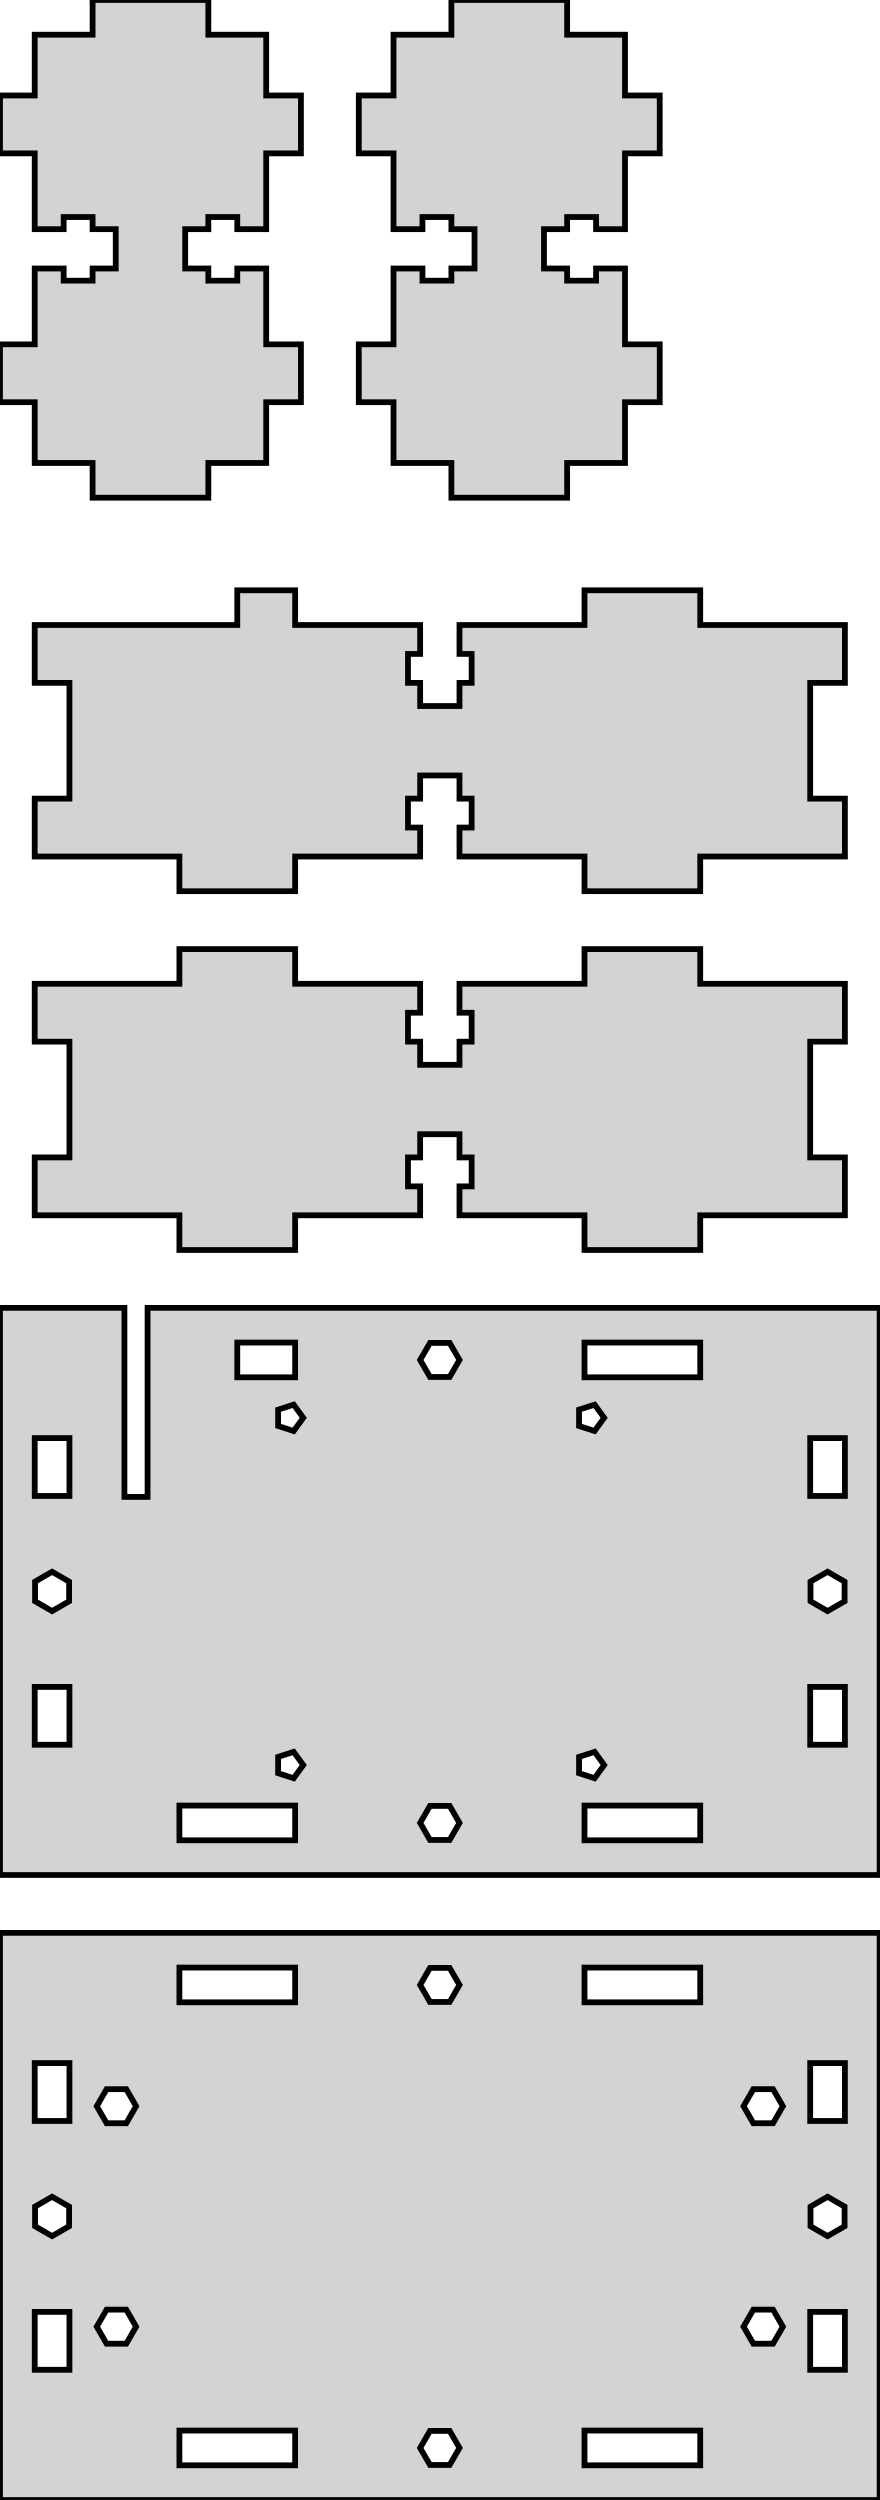
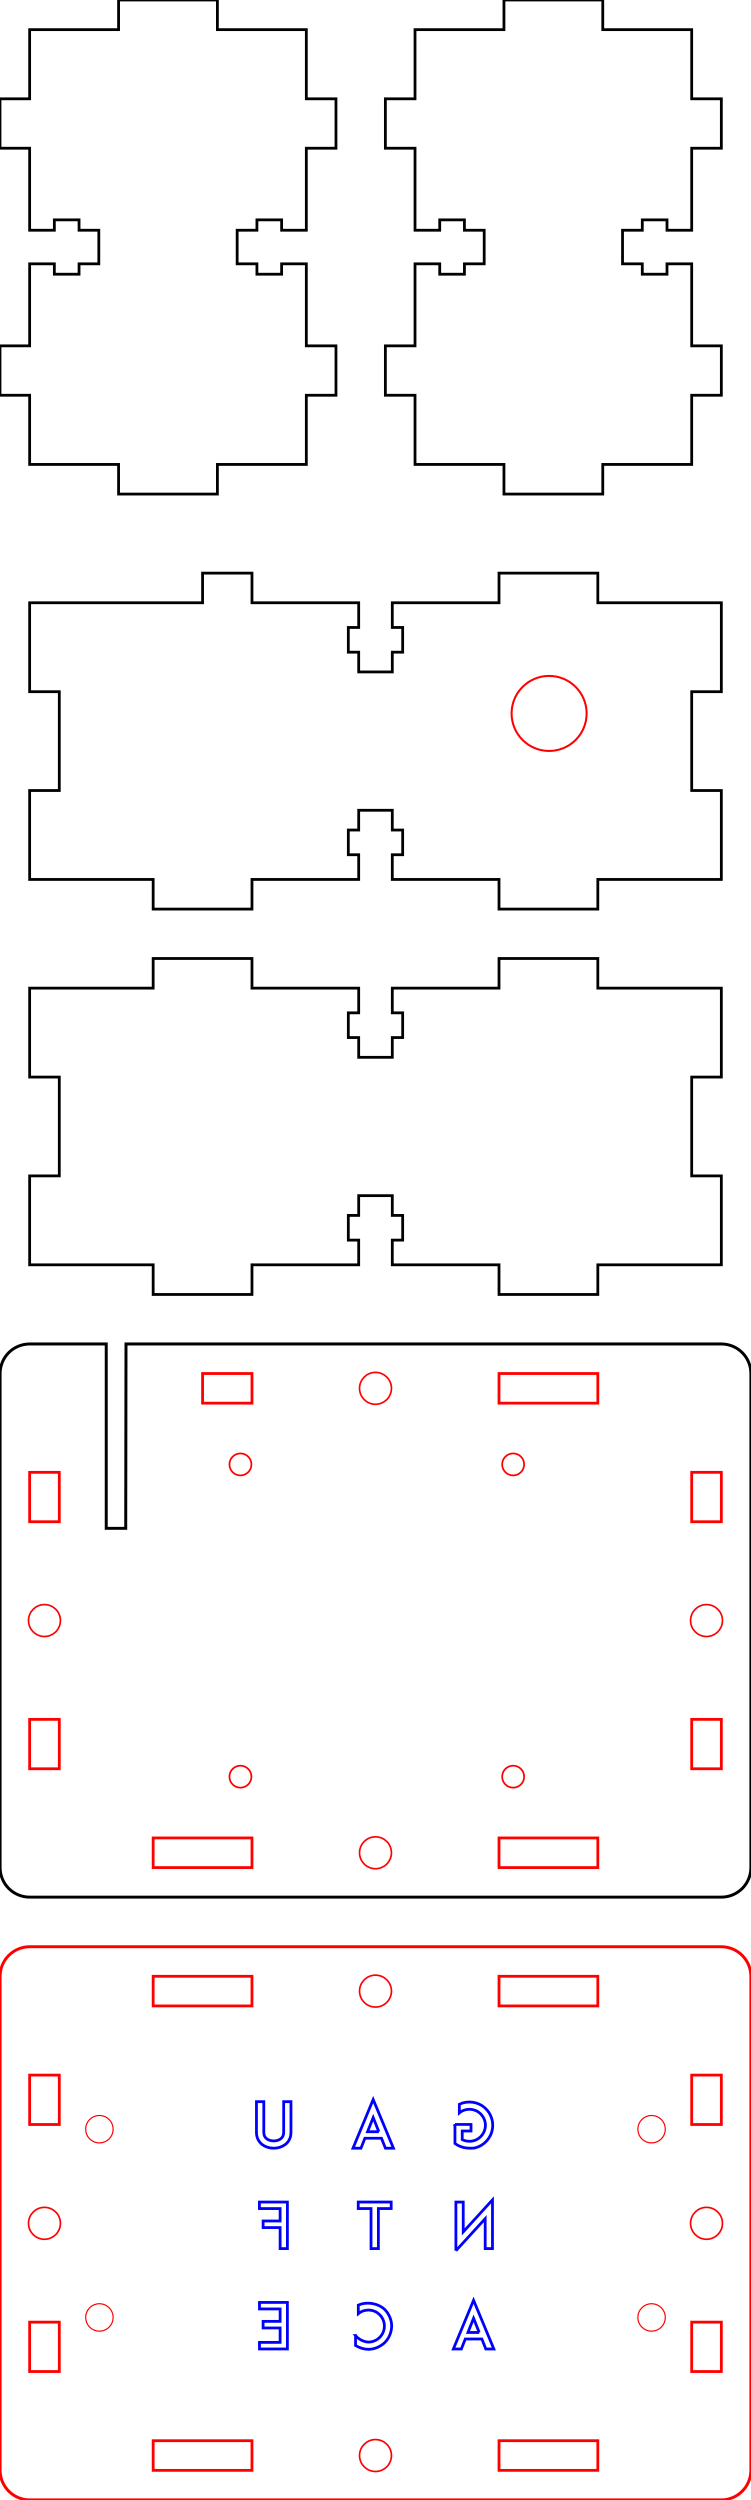
- <svg xmlns="http://www.w3.org/2000/svg" width="76mm" height="216mm" viewBox="0 -216 76 216" version="1.1">
-   <path d=" M 49,-176 L 54,-176 L 54,-181.25 L 57,-181.25 L 57,-186.25 L 54,-186.25  L 54,-192.8 L 51.5,-192.8 L 51.5,-191.75 L 49,-191.75 L 49,-192.8 L 47,-192.8  L 47,-196.2 L 49,-196.2 L 49,-197.25 L 51.5,-197.25 L 51.5,-196.2 L 54,-196.2  L 54,-202.75 L 57,-202.75 L 57,-207.75 L 54,-207.75 L 54,-213 L 49,-213  L 49,-216 L 39,-216 L 39,-213 L 34,-213 L 34,-207.75 L 31,-207.75  L 31,-202.75 L 34,-202.75 L 34,-196.2 L 36.5,-196.2 L 36.5,-197.25 L 39,-197.25  L 39,-196.2 L 41,-196.2 L 41,-192.8 L 39,-192.8 L 39,-191.75 L 36.5,-191.75  L 36.5,-192.8 L 34,-192.8 L 34,-186.25 L 31,-186.25 L 31,-181.25 L 34,-181.25  L 34,-176 L 39,-176 L 39,-173 L 49,-173 z M 18,-176 L 23,-176 L 23,-181.25 L 26,-181.25 L 26,-186.25 L 23,-186.25  L 23,-192.8 L 20.5,-192.8 L 20.5,-191.75 L 18,-191.75 L 18,-192.8 L 16,-192.8  L 16,-196.2 L 18,-196.2 L 18,-197.25 L 20.5,-197.25 L 20.5,-196.2 L 23,-196.2  L 23,-202.75 L 26,-202.75 L 26,-207.75 L 23,-207.75 L 23,-213 L 18,-213  L 18,-216 L 8,-216 L 8,-213 L 3,-213 L 3,-207.75 L 0,-207.75  L 0,-202.75 L 3,-202.75 L 3,-196.2 L 5.5,-196.2 L 5.5,-197.25 L 8,-197.25  L 8,-196.2 L 10,-196.2 L 10,-192.8 L 8,-192.8 L 8,-191.75 L 5.5,-191.75  L 5.5,-192.8 L 3,-192.8 L 3,-186.25 L 0,-186.25 L 0,-181.25 L 3,-181.25  L 3,-176 L 8,-176 L 8,-173 L 18,-173 z M 25.5,-142 L 36.3,-142 L 36.3,-144.5 L 35.25,-144.5 L 35.25,-147 L 36.3,-147  L 36.3,-149 L 39.7,-149 L 39.7,-147 L 40.75,-147 L 40.75,-144.5 L 39.7,-144.5  L 39.7,-142 L 50.5,-142 L 50.5,-139 L 60.5,-139 L 60.5,-142 L 73,-142  L 73,-147 L 70,-147 L 70,-157 L 73,-157 L 73,-162 L 60.5,-162  L 60.5,-165 L 50.5,-165 L 50.5,-162 L 39.7,-162 L 39.7,-159.5 L 40.75,-159.5  L 40.75,-157 L 39.7,-157 L 39.7,-155 L 36.3,-155 L 36.3,-157 L 35.25,-157  L 35.25,-159.5 L 36.3,-159.5 L 36.3,-162 L 25.5,-162 L 25.5,-165 L 20.5,-165  L 20.5,-162 L 3,-162 L 3,-157 L 6,-157 L 6,-147 L 3,-147  L 3,-142 L 15.5,-142 L 15.5,-139 L 25.5,-139 z M 25.5,-111 L 36.3,-111 L 36.3,-113.5 L 35.25,-113.5 L 35.25,-116 L 36.3,-116  L 36.3,-118 L 39.7,-118 L 39.7,-116 L 40.75,-116 L 40.75,-113.5 L 39.7,-113.5  L 39.7,-111 L 50.5,-111 L 50.5,-108 L 60.5,-108 L 60.5,-111 L 73,-111  L 73,-116 L 70,-116 L 70,-126 L 73,-126 L 73,-131 L 60.5,-131  L 60.5,-134 L 50.5,-134 L 50.5,-131 L 39.7,-131 L 39.7,-128.5 L 40.75,-128.5  L 40.75,-126 L 39.7,-126 L 39.7,-124 L 36.3,-124 L 36.3,-126 L 35.25,-126  L 35.25,-128.5 L 36.3,-128.5 L 36.3,-131 L 25.5,-131 L 25.5,-134 L 15.5,-134  L 15.5,-131 L 3,-131 L 3,-126 L 6,-126 L 6,-116 L 3,-116  L 3,-111 L 15.5,-111 L 15.5,-108 L 25.5,-108 z M 76,-103 L 12.75,-103 L 12.75,-86.667 L 10.75,-86.667 L 10.75,-103 L 0,-103  L 0,-54 L 76,-54 z M 20.5,-97 L 20.5,-100 L 25.5,-100 L 25.5,-97 z M 50.5,-97 L 50.5,-100 L 60.5,-100 L 60.5,-97 z M 37.15,-97.028 L 36.3,-98.5 L 37.15,-99.972 L 38.85,-99.972 L 39.7,-98.5 L 38.85,-97.028  z M 50.029,-92.795 L 50.029,-94.205 L 51.371,-94.641 L 52.2,-93.5 L 51.371,-92.359 z M 24.029,-92.795 L 24.029,-94.205 L 25.371,-94.641 L 26.2,-93.5 L 25.371,-92.359 z M 3,-86.75 L 3,-91.75 L 6,-91.75 L 6,-86.75 z M 70,-86.75 L 70,-91.75 L 73,-91.75 L 73,-86.75 z M 3.028,-77.65 L 3.028,-79.35 L 4.5,-80.2 L 5.972,-79.35 L 5.972,-77.65 L 4.5,-76.8  z M 70.028,-77.65 L 70.028,-79.35 L 71.5,-80.2 L 72.972,-79.35 L 72.972,-77.65 L 71.5,-76.8  z M 70,-65.25 L 70,-70.25 L 73,-70.25 L 73,-65.25 z M 3,-65.25 L 3,-70.25 L 6,-70.25 L 6,-65.25 z M 24.029,-62.795 L 24.029,-64.205 L 25.371,-64.641 L 26.2,-63.5 L 25.371,-62.359 z M 50.029,-62.795 L 50.029,-64.205 L 51.371,-64.641 L 52.2,-63.5 L 51.371,-62.359 z M 50.5,-57 L 50.5,-60 L 60.5,-60 L 60.5,-57 z M 15.5,-57 L 15.5,-60 L 25.5,-60 L 25.5,-57 z M 37.15,-57.028 L 36.3,-58.5 L 37.15,-59.972 L 38.85,-59.972 L 39.7,-58.5 L 38.85,-57.028  z M 76,-49 L 0,-49 L 0,-0 L 76,-0 z M 50.5,-43 L 50.5,-46 L 60.5,-46 L 60.5,-43 z M 15.5,-43 L 15.5,-46 L 25.5,-46 L 25.5,-43 z M 37.15,-43.028 L 36.3,-44.5 L 37.15,-45.972 L 38.85,-45.972 L 39.7,-44.5 L 38.85,-43.028  z M 3,-32.75 L 3,-37.75 L 6,-37.75 L 6,-32.75 z M 70,-32.75 L 70,-37.75 L 73,-37.75 L 73,-32.75 z M 65.09,-32.553 L 64.24,-34.025 L 65.09,-35.497 L 66.79,-35.497 L 67.64,-34.025 L 66.79,-32.553  z M 9.21,-32.553 L 8.36,-34.025 L 9.21,-35.497 L 10.91,-35.497 L 11.76,-34.025 L 10.91,-32.553  z M 70.028,-23.65 L 70.028,-25.35 L 71.5,-26.2 L 72.972,-25.35 L 72.972,-23.65 L 71.5,-22.8  z M 3.028,-23.65 L 3.028,-25.35 L 4.5,-26.2 L 5.972,-25.35 L 5.972,-23.65 L 4.5,-22.8  z M 65.09,-13.503 L 64.24,-14.975 L 65.09,-16.447 L 66.79,-16.447 L 67.64,-14.975 L 66.79,-13.503  z M 9.21,-13.503 L 8.36,-14.975 L 9.21,-16.447 L 10.91,-16.447 L 11.76,-14.975 L 10.91,-13.503  z M 3,-11.25 L 3,-16.25 L 6,-16.25 L 6,-11.25 z M 70,-11.25 L 70,-16.25 L 73,-16.25 L 73,-11.25 z M 15.5,-3 L 15.5,-6 L 25.5,-6 L 25.5,-3 z M 50.5,-3 L 50.5,-6 L 60.5,-6 L 60.5,-3 z M 37.15,-3.028 L 36.3,-4.5 L 37.15,-5.972 L 38.85,-5.972 L 39.7,-4.5 L 38.85,-3.028  z " stroke="black" fill="lightgray" stroke-width="0.5" />
+ <svg xmlns="http://www.w3.org/2000/svg" width="76mm" height="253mm" viewBox="0 -253 76 253" version="1.1" id="svg2">
+   <defs id="defs10" />
+   <path d="m 61,-206 9,0 0,-7 3,0 0,-5 -3,0 0,-8.3 -2.5,0 0,1.05 -2.5,0 0,-1.05 -2,0 0,-3.4 2,0 0,-1.05 2.5,0 0,1.05 2.5,0 0,-8.3 3,0 0,-5 -3,0 0,-7 -9,0 0,-3 -10,0 0,3 -9,0 0,7 -3,0 0,5 3,0 0,8.3 2.5,0 0,-1.05 2.5,0 0,1.05 2,0 0,3.4 -2,0 0,1.05 -2.5,0 0,-1.05 -2.5,0 0,8.3 -3,0 0,5 3,0 0,7 9,0 0,3 10,0 z" id="path4216" style="fill:none;stroke:#000000;stroke-opacity:1;stroke-width:0.282;stroke-miterlimit:4;stroke-dasharray:none" />
+   <path d="m 22,-206 9,0 0,-7 3,0 0,-5 -3,0 0,-8.3 -2.5,0 0,1.05 -2.5,0 0,-1.05 -2,0 0,-3.4 2,0 0,-1.05 2.5,0 0,1.05 2.5,0 0,-8.3 3,0 0,-5 -3,0 0,-7 -9,0 0,-3 -10,0 0,3 -9,0 0,7 -3,0 0,5 3,0 0,8.3 2.5,0 0,-1.05 2.5,0 0,1.05 2,0 0,3.4 -2,0 0,1.05 -2.5,0 0,-1.05 -2.5,0 0,8.3 -3,0 0,5 3,0 0,7 9,0 0,3 10,0 z" id="path4214" style="fill:none;stroke:#000000;stroke-opacity:1;stroke-width:0.282;stroke-miterlimit:4;stroke-dasharray:none" />
+   <path d="m 25.5,-164 10.8,0 0,-2.5 -1.05,0 0,-2.5 1.05,0 0,-2 3.4,0 0,2 1.05,0 0,2.5 -1.05,0 0,2.5 10.8,0 0,3 10,0 0,-3 12.5,0 0,-9 -3,0 0,-10 3,0 0,-9 -12.5,0 0,-3 -10,0 0,3 -10.8,0 0,2.5 1.05,0 0,2.5 -1.05,0 0,2 -3.4,0 0,-2 -1.05,0 0,-2.5 1.05,0 0,-2.5 -10.8,0 0,-3 -5,0 0,3 -17.5,0 0,9 3,0 0,10 -3,0 0,9 12.5,0 0,3 10,0 z" id="path4212" style="fill:none;stroke:#000000;stroke-opacity:1;stroke-width:0.282;stroke-miterlimit:4;stroke-dasharray:none" />
+   <path d="m 25.5,-125 10.8,0 0,-2.5 -1.05,0 0,-2.5 1.05,0 0,-2 3.4,0 0,2 1.05,0 0,2.5 -1.05,0 0,2.5 10.8,0 0,3 10,0 0,-3 12.5,0 0,-9 -3,0 0,-10 3,0 0,-9 -12.5,0 0,-3 -10,0 0,3 -10.8,0 0,2.5 1.05,0 0,2.5 -1.05,0 0,2 -3.4,0 0,-2 -1.05,0 0,-2.5 1.05,0 0,-2.5 -10.8,0 0,-3 -10,0 0,3 -12.5,0 0,9 3,0 0,10 -3,0 0,9 12.5,0 0,3 10,0 z" id="path4208" style="fill:none;stroke:#000000;stroke-opacity:1;stroke-width:0.282;stroke-miterlimit:4;stroke-dasharray:none" />
+   <path d="m 50.5,-111 0,-3 10,0 0,3 z" id="path4204" style="fill:none;stroke:#ff0000;stroke-opacity:1;stroke-width:0.282;stroke-miterlimit:4;stroke-dasharray:none" />
+   <path d="m 20.5,-111 0,-3 5,0 0,3 z" id="path4202" style="fill:none;stroke:#ff0000;stroke-opacity:1;stroke-width:0.282;stroke-miterlimit:4;stroke-dasharray:none" />
+   <path d="m 3,-99 0,-5 3,0 0,5 z" id="path4194" style="fill:none;stroke:#ff0000;stroke-opacity:1;stroke-width:0.282;stroke-miterlimit:4;stroke-dasharray:none" />
+   <path d="m 70,-99 0,-5 3,0 0,5 z" id="path4192" style="fill:none;stroke:#ff0000;stroke-opacity:1;stroke-width:0.282;stroke-miterlimit:4;stroke-dasharray:none" />
+   <path d="m 70,-74 0,-5 3,0 0,5 z" id="path4186" style="fill:none;stroke:#ff0000;stroke-opacity:1;stroke-width:0.282;stroke-miterlimit:4;stroke-dasharray:none" />
+   <path d="m 3,-74 0,-5 3,0 0,5 z" id="path4184" style="fill:none;stroke:#ff0000;stroke-opacity:1;stroke-width:0.282;stroke-miterlimit:4;stroke-dasharray:none" />
+   <path d="m 50.5,-64 0,-3 10,0 0,3 z" id="path4178" style="fill:none;stroke:#ff0000;stroke-opacity:1;stroke-width:0.282;stroke-miterlimit:4;stroke-dasharray:none" />
+   <path d="m 15.5,-64 0,-3 10,0 0,3 z" id="path4176" style="fill:none;stroke:#ff0000;stroke-opacity:1;stroke-width:0.282;stroke-miterlimit:4;stroke-dasharray:none" />
+   <path d="m 50.5,-50 0,-3 10,0 0,3 z" id="path4170" style="fill:none;stroke:#ff0000;stroke-opacity:1;stroke-width:0.282;stroke-miterlimit:4;stroke-dasharray:none" />
+   <path d="m 15.5,-50 0,-3 10,0 0,3 z" id="path4168" style="fill:none;stroke:#ff0000;stroke-opacity:1;stroke-width:0.282;stroke-miterlimit:4;stroke-dasharray:none" />
+   <path d="m 3,-38 0,-5 3,0 0,5 z" id="path4164" style="fill:none;stroke:#ff0000;stroke-opacity:1;stroke-width:0.282;stroke-miterlimit:4;stroke-dasharray:none" />
+   <path d="m 70,-38 0,-5 3,0 0,5 z" id="path4162" style="fill:none;stroke:#ff0000;stroke-opacity:1;stroke-width:0.282;stroke-miterlimit:4;stroke-dasharray:none" />
+   <path d="m 70,-13 0,-5 3,0 0,5 z" id="path4148" style="fill:none;stroke:#ff0000;stroke-opacity:1;stroke-width:0.282;stroke-miterlimit:4;stroke-dasharray:none" />
+   <path d="m 3,-13 0,-5 3,0 0,5 z" id="path4146" style="fill:none;stroke:#ff0000;stroke-opacity:1;stroke-width:0.282;stroke-miterlimit:4;stroke-dasharray:none" />
+   <path d="m 50.5,-3 0,-3 10,0 0,3 z" id="path4144" style="fill:none;stroke:#ff0000;stroke-opacity:1;stroke-width:0.282;stroke-miterlimit:4;stroke-dasharray:none" />
+   <path d="m 15.5,-3 0,-3 10,0 0,3 z" id="path4142" style="fill:none;stroke:#ff0000;stroke-opacity:1;stroke-width:0.282;stroke-miterlimit:4;stroke-dasharray:none" />
+   <ellipse style="opacity:1;fill:none;fill-opacity:1;stroke:#ff0000;stroke-width:0.121;stroke-miterlimit:4;stroke-dasharray:none;stroke-opacity:1" id="path4218" cx="10.06" cy="-37.525" rx="1.39" ry="1.39" />
+   <ellipse ry="1.39" rx="1.39" cy="-18.475" cx="10.06" id="ellipse4220" style="opacity:1;fill:none;fill-opacity:1;stroke:#ff0000;stroke-width:0.121;stroke-miterlimit:4;stroke-dasharray:none;stroke-opacity:1" />
+   <ellipse style="opacity:1;fill:none;fill-opacity:1;stroke:#ff0000;stroke-width:0.121;stroke-miterlimit:4;stroke-dasharray:none;stroke-opacity:1" id="ellipse4222" cx="65.94" cy="-18.475" rx="1.39" ry="1.39" />
+   <ellipse ry="1.39" rx="1.39" cy="-37.525" cx="65.94" id="ellipse4224" style="opacity:1;fill:none;fill-opacity:1;stroke:#ff0000;stroke-width:0.121;stroke-miterlimit:4;stroke-dasharray:none;stroke-opacity:1" />
+   <ellipse style="opacity:1;fill:none;fill-opacity:1;stroke:#ff0000;stroke-width:0.169;stroke-miterlimit:4;stroke-dasharray:none;stroke-opacity:1" id="path4226" cx="38" cy="-51.5" rx="1.615" ry="1.615" />
+   <ellipse ry="1.615" rx="1.615" cy="-28" cx="4.5" id="ellipse4228" style="opacity:1;fill:none;fill-opacity:1;stroke:#ff0000;stroke-width:0.169;stroke-miterlimit:4;stroke-dasharray:none;stroke-opacity:1" />
+   <ellipse style="opacity:1;fill:none;fill-opacity:1;stroke:#ff0000;stroke-width:0.169;stroke-miterlimit:4;stroke-dasharray:none;stroke-opacity:1" id="ellipse4230" cx="38" cy="-4.5" rx="1.615" ry="1.615" />
+   <ellipse ry="1.615" rx="1.615" cy="-28" cx="71.5" id="ellipse4232" style="opacity:1;fill:none;fill-opacity:1;stroke:#ff0000;stroke-width:0.169;stroke-miterlimit:4;stroke-dasharray:none;stroke-opacity:1" />
+   <ellipse ry="1.615" rx="1.615" cy="-65.5" cx="38" id="ellipse4234" style="opacity:1;fill:none;fill-opacity:1;stroke:#ff0000;stroke-width:0.169;stroke-miterlimit:4;stroke-dasharray:none;stroke-opacity:1" />
+   <ellipse style="opacity:1;fill:none;fill-opacity:1;stroke:#ff0000;stroke-width:0.169;stroke-miterlimit:4;stroke-dasharray:none;stroke-opacity:1" id="ellipse4236" cx="4.5" cy="-89" rx="1.615" ry="1.615" />
+   <ellipse ry="1.615" rx="1.615" cy="-112.5" cx="38" id="ellipse4238" style="opacity:1;fill:none;fill-opacity:1;stroke:#ff0000;stroke-width:0.169;stroke-miterlimit:4;stroke-dasharray:none;stroke-opacity:1" />
+   <ellipse style="opacity:1;fill:none;fill-opacity:1;stroke:#ff0000;stroke-width:0.169;stroke-miterlimit:4;stroke-dasharray:none;stroke-opacity:1" id="ellipse4240" cx="71.5" cy="-89" rx="1.615" ry="1.615" />
+   <circle style="opacity:1;fill:none;fill-opacity:1;stroke:#ff0000;stroke-width:0.177;stroke-miterlimit:4;stroke-dasharray:none;stroke-opacity:1" id="path4242" cx="24.331" cy="-104.8" r="1.112" />
+   <circle r="1.112" cy="-104.8" cx="51.931" id="circle4244" style="opacity:1;fill:none;fill-opacity:1;stroke:#ff0000;stroke-width:0.177;stroke-miterlimit:4;stroke-dasharray:none;stroke-opacity:1" />
+   <circle style="opacity:1;fill:none;fill-opacity:1;stroke:#ff0000;stroke-width:0.177;stroke-miterlimit:4;stroke-dasharray:none;stroke-opacity:1" id="circle4246" cx="51.931" cy="-73.2" r="1.112" />
+   <circle r="1.112" cy="-73.2" cx="24.331" id="circle4248" style="opacity:1;fill:none;fill-opacity:1;stroke:#ff0000;stroke-width:0.177;stroke-miterlimit:4;stroke-dasharray:none;stroke-opacity:1" />
+   <ellipse style="opacity:1;fill:none;fill-opacity:1;stroke:#ff0000;stroke-width:0.206;stroke-miterlimit:4;stroke-dasharray:none;stroke-opacity:1" id="path4250" cx="55.57" cy="-180.8" rx="3.797" ry="3.797" />
+   <g id="g4318" transform="matrix(-1,0,0,1,52.18743,173.1045)" style="stroke:#0000ff;stroke-opacity:1">
+     <path id="G" d="m 6.146,-211.112 -1.625,0 0,0.667 0.889,0 0,0.87 c -0.44,0.215 -0.972,0.233 -1.421,0.015 -0.601,-0.276 -0.981,-0.947 -0.922,-1.604 0.053,-0.664 0.553,-1.269 1.204,-1.428 0.494,-0.126 1.037,-0.017 1.431,0.311 l 0,-0.87 c -0.828,-0.407 -1.897,-0.264 -2.582,0.359 -0.586,0.51 -0.887,1.321 -0.774,2.09 0.118,0.952 0.881,1.775 1.816,1.977 0.798,0.072 1.423,-0.049 1.984,-0.458 -6.3e-5,-0.643 1.25e-4,-1.288 -9.4e-5,-1.93 z" style="fill:none;fill-opacity:1;fill-rule:evenodd;stroke:#0000ff;stroke-width:0.282;stroke-miterlimit:4;stroke-dasharray:none;stroke-opacity:1" />
+     <path id="A" d="m 15.659,-208.705 0.806,0 -2.044,-4.927 -2.051,4.927 0.813,0 0.4,-1.01 1.676,0 0.4,1.01 z m -1.81,-1.67 0.571,-1.435 0.571,1.435 -1.143,0 z" style="fill:none;fill-opacity:1;fill-rule:evenodd;stroke:#0000ff;stroke-width:0.282;stroke-miterlimit:4;stroke-dasharray:none;stroke-opacity:1" />
+     <path id="U" d="m 24.488,-208.705 c 0.444,0 0.857,-0.133 1.168,-0.375 0.178,-0.14 0.317,-0.311 0.419,-0.508 0.102,-0.216 0.159,-0.457 0.159,-0.717 l 0,-3.111 -0.743,0 0,3.111 c 0,0.279 -0.095,0.495 -0.286,0.641 -0.184,0.14 -0.444,0.222 -0.717,0.222 -0.279,0 -0.54,-0.083 -0.717,-0.222 -0.19,-0.146 -0.292,-0.362 -0.292,-0.641 l 0,-3.111 -0.737,0 0,3.111 c 0,0.26 0.051,0.502 0.159,0.717 0.095,0.197 0.235,0.368 0.419,0.508 0.311,0.241 0.724,0.375 1.168,0.375 l 0,0 z" style="fill:none;fill-opacity:1;fill-rule:evenodd;stroke:#0000ff;stroke-width:0.282;stroke-miterlimit:4;stroke-dasharray:none;stroke-opacity:1" />
+     <path id="N" d="m 6.051,-198.331 0,-4.927 -0.743,0 0,3.022 -2.959,-3.244 0,4.933 0.737,0 0,-3.029 2.965,3.244 z" style="fill:none;fill-opacity:1;fill-rule:evenodd;stroke:#0000ff;stroke-width:0.282;stroke-miterlimit:4;stroke-dasharray:none;stroke-opacity:1" />
+     <path id="T" d="m 15.934,-203.258 -3.333,0 0,0.66 1.295,0 0,4.051 0.743,0 0,-4.051 1.295,0 0,-0.66 z" style="fill:none;fill-opacity:1;fill-rule:evenodd;stroke:#0000ff;stroke-width:0.282;stroke-miterlimit:4;stroke-dasharray:none;stroke-opacity:1" />
+     <path id="F" d="m 23.84,-202.597 2.095,0 0,-0.66 -2.832,0 0,4.711 0.737,0 0,-2.127 1.721,0 0,-0.667 -1.721,0 z" style="fill:none;fill-opacity:1;fill-rule:evenodd;stroke:#0000ff;stroke-width:0.282;stroke-miterlimit:4;stroke-dasharray:none;stroke-opacity:1" />
+     <path id="path4405" d="m 5.5,-188.388 0.806,0 -2.044,-4.927 -2.051,4.927 0.813,0 0.4,-1.01 1.676,0 0.4,1.01 z m -1.81,-1.67 0.571,-1.435 0.571,1.435 -1.143,0 z" style="fill:none;fill-opacity:1;fill-rule:evenodd;stroke:#0000ff;stroke-width:0.282;stroke-miterlimit:4;stroke-dasharray:none;stroke-opacity:1" />
+     <path id="C" d="m 16.207,-189.741 c -0.323,0.388 -0.874,0.648 -1.302,0.654 -0.432,0 -0.838,-0.171 -1.143,-0.476 -0.305,-0.305 -0.476,-0.711 -0.476,-1.143 0,-0.432 0.171,-0.838 0.476,-1.143 0.305,-0.311 0.711,-0.476 1.143,-0.476 0.381,0 0.737,0.127 1.022,0.362 l 0,-0.87 c -0.92,-0.391 -2.044,-0.157 -2.686,0.457 -0.444,0.471 -0.688,1.071 -0.692,1.67 0.021,0.648 0.271,1.237 0.692,1.663 0.47,0.443 1.064,0.687 1.663,0.692 0.509,-0.01 0.902,-0.161 1.302,-0.387 l 0,-1.003 z" style="fill:none;fill-opacity:1;fill-rule:evenodd;stroke:#0000ff;stroke-width:0.282;stroke-miterlimit:4;stroke-dasharray:none;stroke-opacity:1" />
+     <path id="E" d="m 23.84,-192.439 2.089,0 0,-0.66 -2.825,0 0,4.711 2.825,0 0,-0.667 -2.089,0 0,-1.46 1.721,0 0,-0.667 -1.721,0 z" style="fill:none;fill-opacity:1;fill-rule:evenodd;stroke:#0000ff;stroke-width:0.282;stroke-miterlimit:4;stroke-dasharray:none;stroke-opacity:1" />
+   </g>
+   <rect style="opacity:1;fill:none;fill-opacity:1;stroke:#ff0000;stroke-width:0.301;stroke-miterlimit:4;stroke-dasharray:none;stroke-opacity:1" id="rect4329" width="75.981" height="55.981" x="0.01" y="-55.99" rx="3" ry="3" />
+   <path style="opacity:1;fill:none;fill-opacity:1;stroke:#000000;stroke-width:0.301;stroke-miterlimit:4;stroke-dasharray:none;stroke-opacity:1" d="m 3.01,-116.99 7.741,0 0,18.657 1.972,0 0.028,-18.657 60.24,0 c 1.662,0 3,1.338 3,3 l 0,49.981 c 0,1.662 -1.338,3 -3,3 l -69.981,0 c -1.662,0 -3,-1.338 -3,-3 l 0,-49.981 c 0,-1.662 1.338,-3 3,-3 z" id="rect4331" />
</svg>
